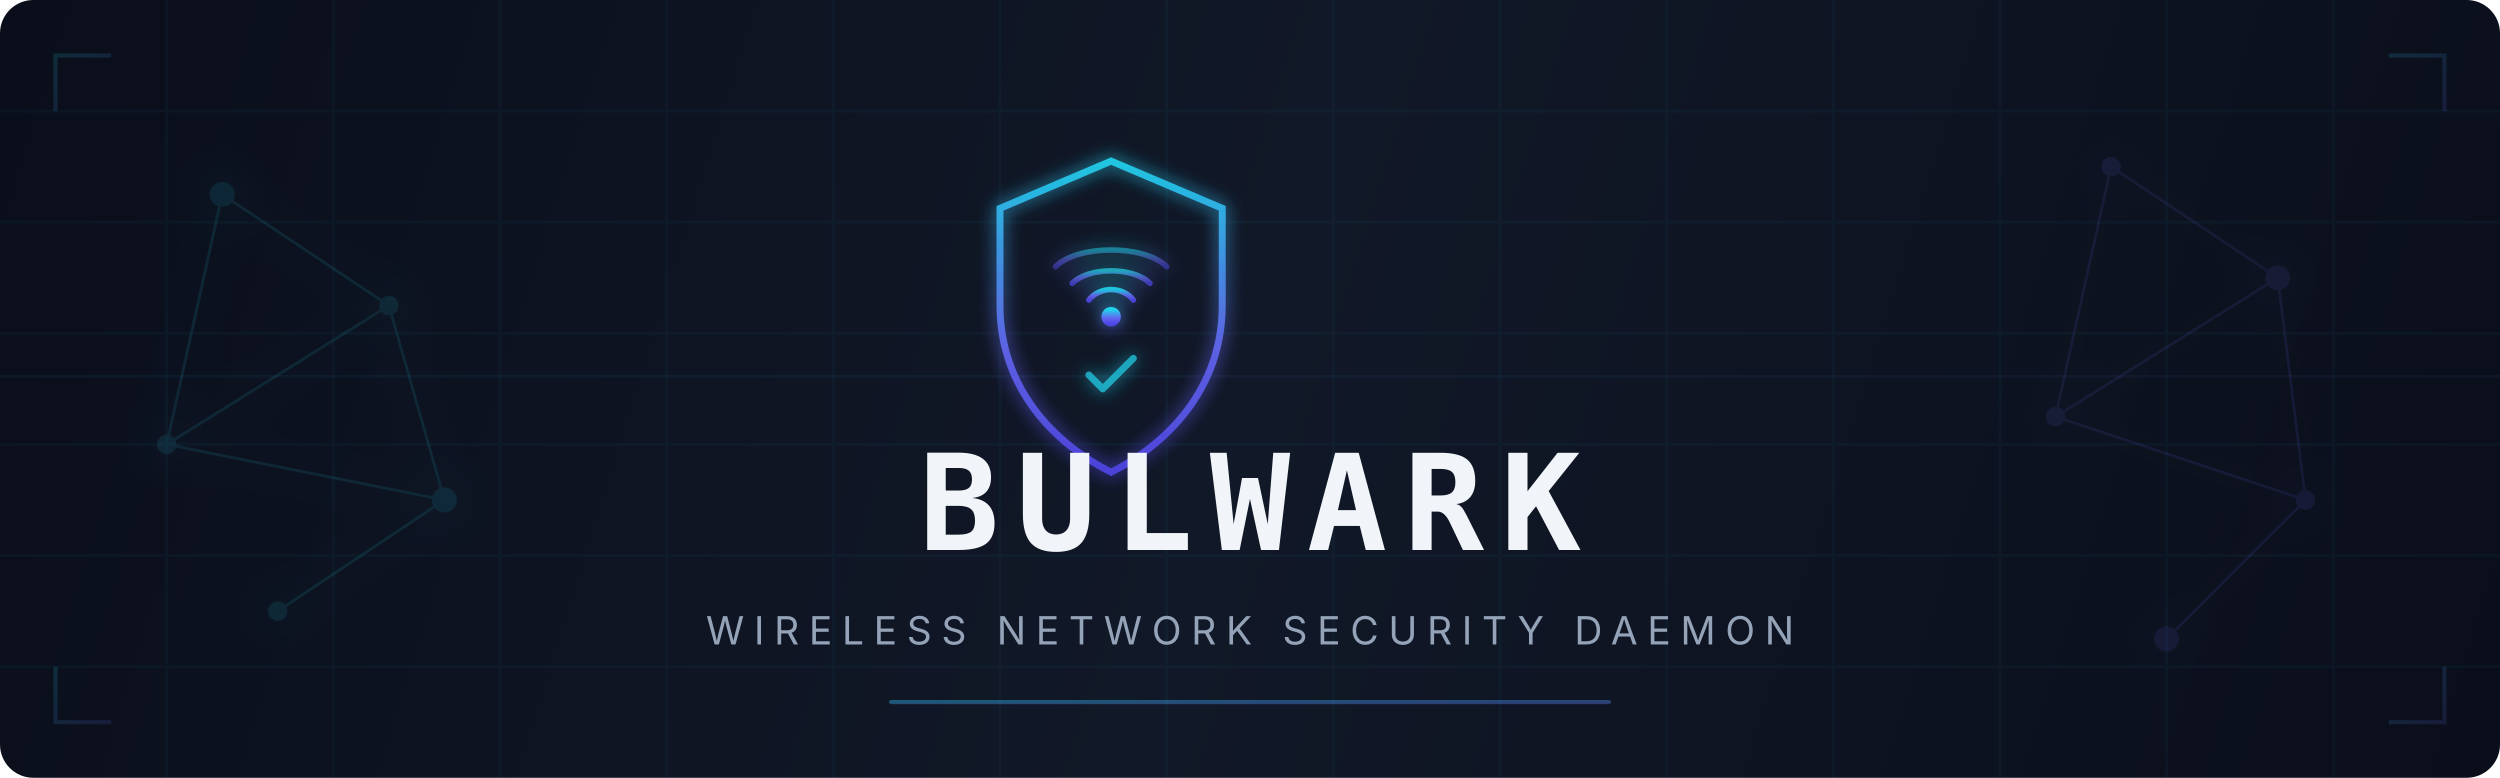
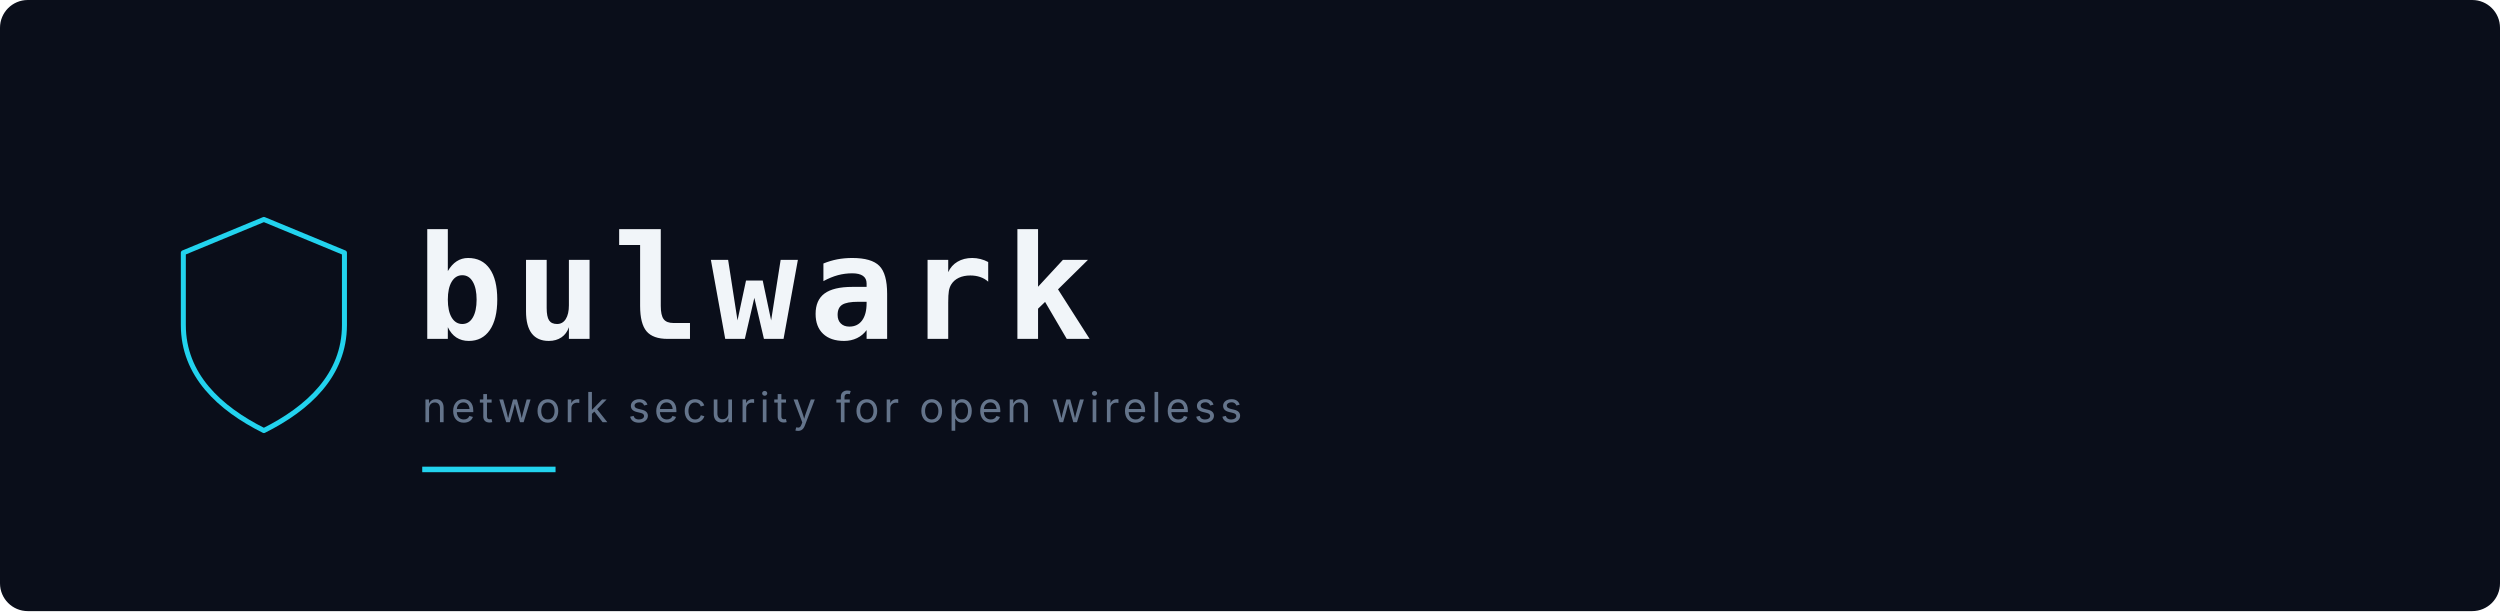
- <svg xmlns="http://www.w3.org/2000/svg" viewBox="0 0 900 280" fill="none">
+ <svg xmlns="http://www.w3.org/2000/svg" viewBox="0 0 900 220" fill="none">
  <defs>
-     <linearGradient id="bg" x1="0" y1="0" x2="900" y2="280" gradientUnits="userSpaceOnUse">
-       <stop offset="0%" stop-color="#0a0e1a" />
-       <stop offset="50%" stop-color="#111827" />
-       <stop offset="100%" stop-color="#0a0e1a" />
-     </linearGradient>
-     <linearGradient id="accent" x1="0" y1="0" x2="1" y2="1">
-       <stop offset="0%" stop-color="#22d3ee" />
-       <stop offset="100%" stop-color="#6366f1" />
-     </linearGradient>
-     <linearGradient id="shield" x1="0" y1="0" x2="0" y2="1">
-       <stop offset="0%" stop-color="#22d3ee" />
-       <stop offset="60%" stop-color="#6366f1" />
-       <stop offset="100%" stop-color="#4f46e5" />
-     </linearGradient>
-     <filter id="glow">
-       <feGaussianBlur stdDeviation="3" result="blur" />
-       <feMerge>
-         <feMergeNode in="blur" />
-         <feMergeNode in="SourceGraphic" />
-       </feMerge>
-     </filter>
-     <filter id="softglow">
-       <feGaussianBlur stdDeviation="8" result="blur" />
-       <feMerge>
-         <feMergeNode in="blur" />
-         <feMergeNode in="SourceGraphic" />
-       </feMerge>
-     </filter>
    <clipPath id="rounded">
-       <rect width="900" height="280" rx="12" />
+       <rect width="900" height="220" rx="10" />
    </clipPath>
  </defs>
  <g clip-path="url(#rounded)">
-     <rect width="900" height="280" fill="url(#bg)" />
-     <g opacity="0.04" stroke="#22d3ee">
-       <line x1="0" y1="40" x2="900" y2="40" />
-       <line x1="0" y1="80" x2="900" y2="80" />
-       <line x1="0" y1="120" x2="900" y2="120" />
-       <line x1="0" y1="160" x2="900" y2="160" />
-       <line x1="0" y1="200" x2="900" y2="200" />
-       <line x1="0" y1="240" x2="900" y2="240" />
-       <line x1="60" y1="0" x2="60" y2="280" />
-       <line x1="120" y1="0" x2="120" y2="280" />
-       <line x1="180" y1="0" x2="180" y2="280" />
-       <line x1="240" y1="0" x2="240" y2="280" />
-       <line x1="300" y1="0" x2="300" y2="280" />
-       <line x1="360" y1="0" x2="360" y2="280" />
-       <line x1="420" y1="0" x2="420" y2="280" />
-       <line x1="480" y1="0" x2="480" y2="280" />
-       <line x1="540" y1="0" x2="540" y2="280" />
-       <line x1="600" y1="0" x2="600" y2="280" />
-       <line x1="660" y1="0" x2="660" y2="280" />
-       <line x1="720" y1="0" x2="720" y2="280" />
-       <line x1="780" y1="0" x2="780" y2="280" />
-       <line x1="840" y1="0" x2="840" y2="280" />
+     <rect width="900" height="220" fill="#0a0e1a" />
+     <g transform="translate(60, 75)" stroke="#22d3ee" stroke-width="1.8" fill="none" stroke-linejoin="round">
+       <path d="M35 4 L64 16 L64 42 C64 60 51 72 35 80 C19 72 6 60 6 42 L6 16 Z" />
    </g>
-     <g opacity="0.12" stroke="#22d3ee" stroke-width="1" filter="url(#softglow)">
-       <circle cx="80" cy="70" r="4" fill="#22d3ee" />
-       <circle cx="140" cy="110" r="3" fill="#22d3ee" />
-       <circle cx="60" cy="160" r="3" fill="#22d3ee" />
-       <circle cx="160" cy="180" r="4" fill="#22d3ee" />
-       <circle cx="100" cy="220" r="3" fill="#22d3ee" />
-       <line x1="80" y1="70" x2="140" y2="110" />
-       <line x1="140" y1="110" x2="60" y2="160" />
-       <line x1="60" y1="160" x2="160" y2="180" />
-       <line x1="160" y1="180" x2="100" y2="220" />
-       <line x1="80" y1="70" x2="60" y2="160" />
-       <line x1="140" y1="110" x2="160" y2="180" />
-     </g>
-     <g opacity="0.12" stroke="#6366f1" stroke-width="1" filter="url(#softglow)">
-       <circle cx="760" cy="60" r="3" fill="#6366f1" />
-       <circle cx="820" cy="100" r="4" fill="#6366f1" />
-       <circle cx="740" cy="150" r="3" fill="#6366f1" />
-       <circle cx="830" cy="180" r="3" fill="#6366f1" />
-       <circle cx="780" cy="230" r="4" fill="#6366f1" />
-       <line x1="760" y1="60" x2="820" y2="100" />
-       <line x1="820" y1="100" x2="740" y2="150" />
-       <line x1="740" y1="150" x2="830" y2="180" />
-       <line x1="830" y1="180" x2="780" y2="230" />
-       <line x1="760" y1="60" x2="740" y2="150" />
-       <line x1="820" y1="100" x2="830" y2="180" />
-     </g>
-     <rect x="0" y="135" width="900" height="1" fill="url(#accent)" opacity="0.06" />
-     <g transform="translate(350, 50)" filter="url(#glow)">
-       <path d="M50 8 L90 25 L90 60 C90 90 70 110 50 120 C30 110 10 90 10 60 L10 25 Z" fill="none" stroke="url(#shield)" stroke-width="2.5" opacity="0.9" />
-       <g transform="translate(50, 58)" stroke="url(#shield)" fill="none" stroke-width="2" stroke-linecap="round">
-         <path d="M-20,-12 C-12,-20 12,-20 20,-12" opacity="0.5" />
-         <path d="M-14,-6 C-8,-12 8,-12 14,-6" opacity="0.7" />
-         <path d="M-8,0 C-4,-5 4,-5 8,0" opacity="0.9" />
-         <circle cx="0" cy="6" r="2.5" fill="url(#shield)" />
-       </g>
-       <g transform="translate(50, 85)" stroke="#22d3ee" stroke-width="2.5" stroke-linecap="round" stroke-linejoin="round" opacity="0.7">
-         <polyline points="-8,0 -3,5 8,-6" />
-       </g>
-     </g>
-     <text x="450" y="198" text-anchor="middle" font-family="'SF Mono', 'Fira Code', 'JetBrains Mono', 'Cascadia Code', monospace" font-size="48" font-weight="700" fill="#f1f5f9" letter-spacing="6">
-       BULWARK
+     <text x="150" y="122" font-family="'SF Mono', 'JetBrains Mono', 'Fira Code', monospace" font-size="52" font-weight="600" fill="#f1f5f9" letter-spacing="4">
+       bulwark
    </text>
-     <text x="450" y="232" text-anchor="middle" font-family="'Inter', 'Segoe UI', system-ui, -apple-system, sans-serif" font-size="14" fill="#94a3b8" letter-spacing="3.5" font-weight="400">
-       WIRELESS NETWORK SECURITY DAEMON
+     <text x="152" y="152" font-family="'Inter', system-ui, sans-serif" font-size="15" fill="#64748b" letter-spacing="1.5" font-weight="400">
+       network security for open wireless
    </text>
-     <rect x="320" y="252" width="260" height="1.5" rx="1" fill="url(#accent)" opacity="0.4" />
-     <g opacity="0.15" stroke="url(#accent)" stroke-width="1.5">
-       <polyline points="20,40 20,20 40,20" fill="none" />
-       <polyline points="860,20 880,20 880,40" fill="none" />
-       <polyline points="20,240 20,260 40,260" fill="none" />
-       <polyline points="860,260 880,260 880,240" fill="none" />
-     </g>
+     <rect x="152" y="168" width="48" height="2" fill="#22d3ee" />
  </g>
</svg>
